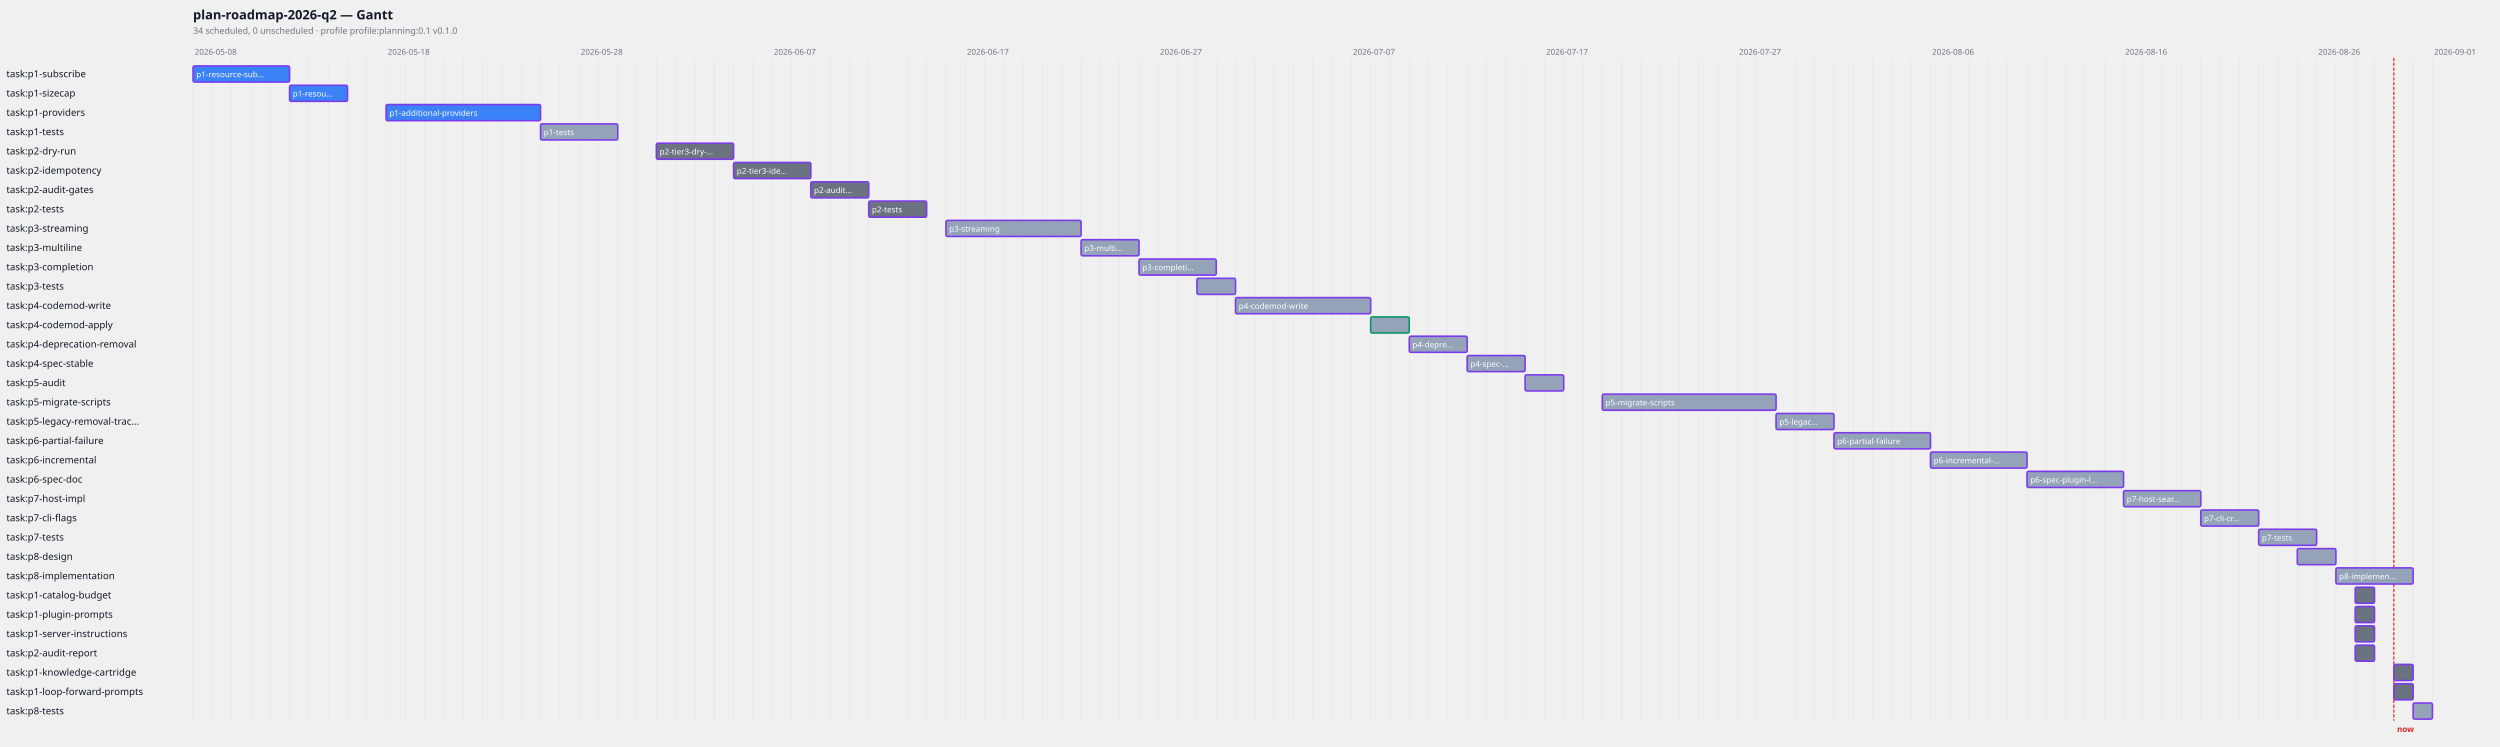
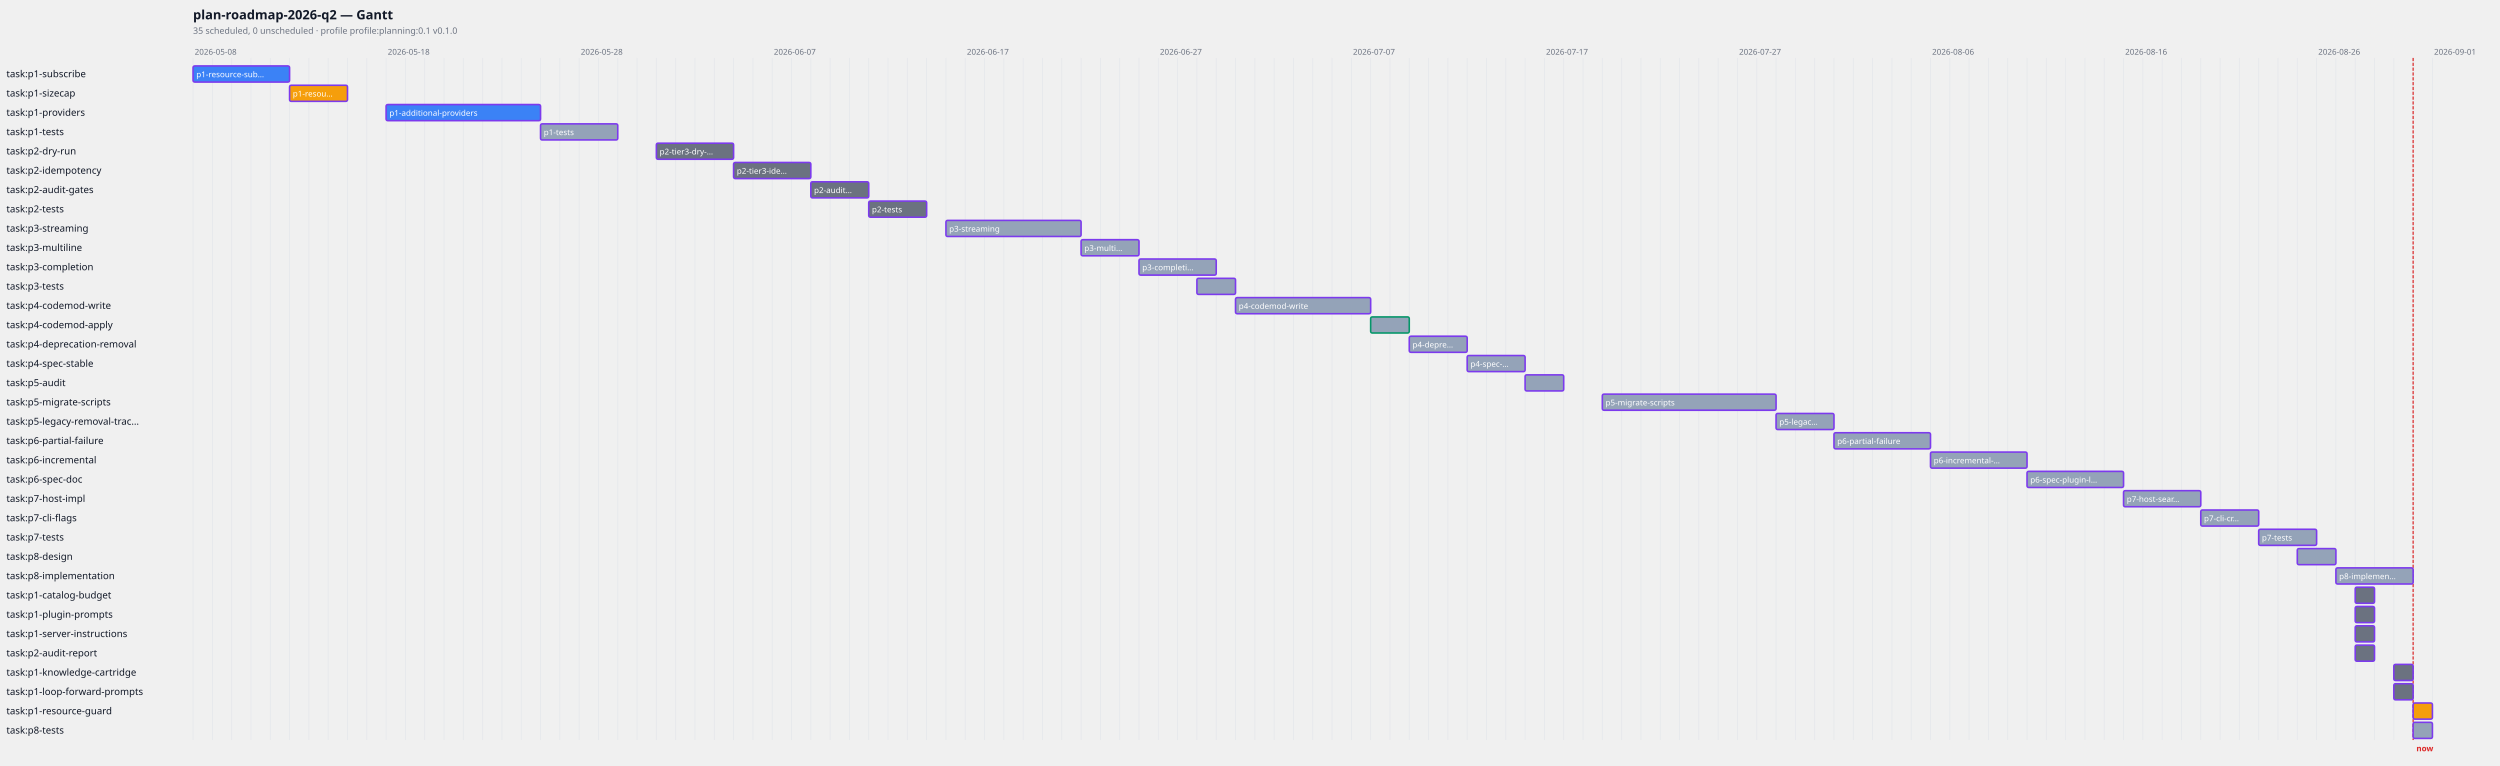
- <svg xmlns="http://www.w3.org/2000/svg" viewBox="0 0 3108 928" width="3108" height="928" font-family="sans-serif" font-size="12" role="img" aria-labelledby="gantt-title gantt-description">
+ <svg xmlns="http://www.w3.org/2000/svg" viewBox="0 0 3108 952" width="3108" height="952" font-family="sans-serif" font-size="12" role="img" aria-labelledby="gantt-title gantt-description">
  <style>
  .grid { stroke: #e5e7eb; stroke-width: 1; }
  .axis-label { fill: #6b7280; font-size: 10px; }
  .row-label { fill: #111827; font-size: 12px; }
  .row-label-summary { fill: #6b7280; font-size: 10px; }
  .now-line { stroke: #dc2626; stroke-width: 1.5; stroke-dasharray: 4 2; }
  .now-label { fill: #dc2626; font-size: 10px; font-weight: bold; }
  .title { fill: #111827; font-size: 16px; font-weight: bold; }
  .subtitle { fill: #6b7280; font-size: 11px; }
  .bar-text { fill: #ffffff; font-size: 10px; pointer-events: none; }
  .bar-ai { stroke: #2563eb; stroke-width: 2; }
  .bar-human { stroke: #059669; stroke-width: 2; }
  .bar-either { stroke: #7c3aed; stroke-width: 2; }
  .unscheduled-header { fill: #111827; font-size: 12px; font-weight: bold; }
  .unscheduled-row { fill: #6b7280; font-size: 11px; }
</style>
  <text class="title" x="240" y="24">plan-roadmap-2026-q2 — Gantt</text>
-   <text class="subtitle" x="240" y="42">34 scheduled, 0 unscheduled · profile profile:planning:0.1 v0.1.0</text>
-   <line class="grid" x1="240" y1="72" x2="240" y2="896" />
+   <text class="subtitle" x="240" y="42">35 scheduled, 0 unscheduled · profile profile:planning:0.1 v0.1.0</text>
+   <line class="grid" x1="240" y1="72" x2="240" y2="920" />
  <text class="axis-label" x="242" y="68">2026-05-08</text>
-   <line class="grid" x1="264" y1="72" x2="264" y2="896" />
-   <line class="grid" x1="288" y1="72" x2="288" y2="896" />
-   <line class="grid" x1="312" y1="72" x2="312" y2="896" />
-   <line class="grid" x1="336" y1="72" x2="336" y2="896" />
-   <line class="grid" x1="360" y1="72" x2="360" y2="896" />
-   <line class="grid" x1="384" y1="72" x2="384" y2="896" />
-   <line class="grid" x1="408" y1="72" x2="408" y2="896" />
-   <line class="grid" x1="432" y1="72" x2="432" y2="896" />
-   <line class="grid" x1="456" y1="72" x2="456" y2="896" />
-   <line class="grid" x1="480" y1="72" x2="480" y2="896" />
+   <line class="grid" x1="264" y1="72" x2="264" y2="920" />
+   <line class="grid" x1="288" y1="72" x2="288" y2="920" />
+   <line class="grid" x1="312" y1="72" x2="312" y2="920" />
+   <line class="grid" x1="336" y1="72" x2="336" y2="920" />
+   <line class="grid" x1="360" y1="72" x2="360" y2="920" />
+   <line class="grid" x1="384" y1="72" x2="384" y2="920" />
+   <line class="grid" x1="408" y1="72" x2="408" y2="920" />
+   <line class="grid" x1="432" y1="72" x2="432" y2="920" />
+   <line class="grid" x1="456" y1="72" x2="456" y2="920" />
+   <line class="grid" x1="480" y1="72" x2="480" y2="920" />
  <text class="axis-label" x="482" y="68">2026-05-18</text>
-   <line class="grid" x1="504" y1="72" x2="504" y2="896" />
-   <line class="grid" x1="528" y1="72" x2="528" y2="896" />
-   <line class="grid" x1="552" y1="72" x2="552" y2="896" />
-   <line class="grid" x1="576" y1="72" x2="576" y2="896" />
-   <line class="grid" x1="600" y1="72" x2="600" y2="896" />
-   <line class="grid" x1="624" y1="72" x2="624" y2="896" />
-   <line class="grid" x1="648" y1="72" x2="648" y2="896" />
-   <line class="grid" x1="672" y1="72" x2="672" y2="896" />
-   <line class="grid" x1="696" y1="72" x2="696" y2="896" />
-   <line class="grid" x1="720" y1="72" x2="720" y2="896" />
+   <line class="grid" x1="504" y1="72" x2="504" y2="920" />
+   <line class="grid" x1="528" y1="72" x2="528" y2="920" />
+   <line class="grid" x1="552" y1="72" x2="552" y2="920" />
+   <line class="grid" x1="576" y1="72" x2="576" y2="920" />
+   <line class="grid" x1="600" y1="72" x2="600" y2="920" />
+   <line class="grid" x1="624" y1="72" x2="624" y2="920" />
+   <line class="grid" x1="648" y1="72" x2="648" y2="920" />
+   <line class="grid" x1="672" y1="72" x2="672" y2="920" />
+   <line class="grid" x1="696" y1="72" x2="696" y2="920" />
+   <line class="grid" x1="720" y1="72" x2="720" y2="920" />
  <text class="axis-label" x="722" y="68">2026-05-28</text>
-   <line class="grid" x1="744" y1="72" x2="744" y2="896" />
-   <line class="grid" x1="768" y1="72" x2="768" y2="896" />
-   <line class="grid" x1="792" y1="72" x2="792" y2="896" />
-   <line class="grid" x1="816" y1="72" x2="816" y2="896" />
-   <line class="grid" x1="840" y1="72" x2="840" y2="896" />
-   <line class="grid" x1="864" y1="72" x2="864" y2="896" />
-   <line class="grid" x1="888" y1="72" x2="888" y2="896" />
-   <line class="grid" x1="912" y1="72" x2="912" y2="896" />
-   <line class="grid" x1="936" y1="72" x2="936" y2="896" />
-   <line class="grid" x1="960" y1="72" x2="960" y2="896" />
+   <line class="grid" x1="744" y1="72" x2="744" y2="920" />
+   <line class="grid" x1="768" y1="72" x2="768" y2="920" />
+   <line class="grid" x1="792" y1="72" x2="792" y2="920" />
+   <line class="grid" x1="816" y1="72" x2="816" y2="920" />
+   <line class="grid" x1="840" y1="72" x2="840" y2="920" />
+   <line class="grid" x1="864" y1="72" x2="864" y2="920" />
+   <line class="grid" x1="888" y1="72" x2="888" y2="920" />
+   <line class="grid" x1="912" y1="72" x2="912" y2="920" />
+   <line class="grid" x1="936" y1="72" x2="936" y2="920" />
+   <line class="grid" x1="960" y1="72" x2="960" y2="920" />
  <text class="axis-label" x="962" y="68">2026-06-07</text>
-   <line class="grid" x1="984" y1="72" x2="984" y2="896" />
-   <line class="grid" x1="1008" y1="72" x2="1008" y2="896" />
-   <line class="grid" x1="1032" y1="72" x2="1032" y2="896" />
-   <line class="grid" x1="1056" y1="72" x2="1056" y2="896" />
-   <line class="grid" x1="1080" y1="72" x2="1080" y2="896" />
-   <line class="grid" x1="1104" y1="72" x2="1104" y2="896" />
-   <line class="grid" x1="1128" y1="72" x2="1128" y2="896" />
-   <line class="grid" x1="1152" y1="72" x2="1152" y2="896" />
-   <line class="grid" x1="1176" y1="72" x2="1176" y2="896" />
-   <line class="grid" x1="1200" y1="72" x2="1200" y2="896" />
+   <line class="grid" x1="984" y1="72" x2="984" y2="920" />
+   <line class="grid" x1="1008" y1="72" x2="1008" y2="920" />
+   <line class="grid" x1="1032" y1="72" x2="1032" y2="920" />
+   <line class="grid" x1="1056" y1="72" x2="1056" y2="920" />
+   <line class="grid" x1="1080" y1="72" x2="1080" y2="920" />
+   <line class="grid" x1="1104" y1="72" x2="1104" y2="920" />
+   <line class="grid" x1="1128" y1="72" x2="1128" y2="920" />
+   <line class="grid" x1="1152" y1="72" x2="1152" y2="920" />
+   <line class="grid" x1="1176" y1="72" x2="1176" y2="920" />
+   <line class="grid" x1="1200" y1="72" x2="1200" y2="920" />
  <text class="axis-label" x="1202" y="68">2026-06-17</text>
-   <line class="grid" x1="1224" y1="72" x2="1224" y2="896" />
-   <line class="grid" x1="1248" y1="72" x2="1248" y2="896" />
-   <line class="grid" x1="1272" y1="72" x2="1272" y2="896" />
-   <line class="grid" x1="1296" y1="72" x2="1296" y2="896" />
-   <line class="grid" x1="1320" y1="72" x2="1320" y2="896" />
-   <line class="grid" x1="1344" y1="72" x2="1344" y2="896" />
-   <line class="grid" x1="1368" y1="72" x2="1368" y2="896" />
-   <line class="grid" x1="1392" y1="72" x2="1392" y2="896" />
-   <line class="grid" x1="1416" y1="72" x2="1416" y2="896" />
-   <line class="grid" x1="1440" y1="72" x2="1440" y2="896" />
+   <line class="grid" x1="1224" y1="72" x2="1224" y2="920" />
+   <line class="grid" x1="1248" y1="72" x2="1248" y2="920" />
+   <line class="grid" x1="1272" y1="72" x2="1272" y2="920" />
+   <line class="grid" x1="1296" y1="72" x2="1296" y2="920" />
+   <line class="grid" x1="1320" y1="72" x2="1320" y2="920" />
+   <line class="grid" x1="1344" y1="72" x2="1344" y2="920" />
+   <line class="grid" x1="1368" y1="72" x2="1368" y2="920" />
+   <line class="grid" x1="1392" y1="72" x2="1392" y2="920" />
+   <line class="grid" x1="1416" y1="72" x2="1416" y2="920" />
+   <line class="grid" x1="1440" y1="72" x2="1440" y2="920" />
  <text class="axis-label" x="1442" y="68">2026-06-27</text>
-   <line class="grid" x1="1464" y1="72" x2="1464" y2="896" />
-   <line class="grid" x1="1488" y1="72" x2="1488" y2="896" />
-   <line class="grid" x1="1512" y1="72" x2="1512" y2="896" />
-   <line class="grid" x1="1536" y1="72" x2="1536" y2="896" />
-   <line class="grid" x1="1560" y1="72" x2="1560" y2="896" />
-   <line class="grid" x1="1584" y1="72" x2="1584" y2="896" />
-   <line class="grid" x1="1608" y1="72" x2="1608" y2="896" />
-   <line class="grid" x1="1632" y1="72" x2="1632" y2="896" />
-   <line class="grid" x1="1656" y1="72" x2="1656" y2="896" />
-   <line class="grid" x1="1680" y1="72" x2="1680" y2="896" />
+   <line class="grid" x1="1464" y1="72" x2="1464" y2="920" />
+   <line class="grid" x1="1488" y1="72" x2="1488" y2="920" />
+   <line class="grid" x1="1512" y1="72" x2="1512" y2="920" />
+   <line class="grid" x1="1536" y1="72" x2="1536" y2="920" />
+   <line class="grid" x1="1560" y1="72" x2="1560" y2="920" />
+   <line class="grid" x1="1584" y1="72" x2="1584" y2="920" />
+   <line class="grid" x1="1608" y1="72" x2="1608" y2="920" />
+   <line class="grid" x1="1632" y1="72" x2="1632" y2="920" />
+   <line class="grid" x1="1656" y1="72" x2="1656" y2="920" />
+   <line class="grid" x1="1680" y1="72" x2="1680" y2="920" />
  <text class="axis-label" x="1682" y="68">2026-07-07</text>
-   <line class="grid" x1="1704" y1="72" x2="1704" y2="896" />
-   <line class="grid" x1="1728" y1="72" x2="1728" y2="896" />
-   <line class="grid" x1="1752" y1="72" x2="1752" y2="896" />
-   <line class="grid" x1="1776" y1="72" x2="1776" y2="896" />
-   <line class="grid" x1="1800" y1="72" x2="1800" y2="896" />
-   <line class="grid" x1="1824" y1="72" x2="1824" y2="896" />
-   <line class="grid" x1="1848" y1="72" x2="1848" y2="896" />
-   <line class="grid" x1="1872" y1="72" x2="1872" y2="896" />
-   <line class="grid" x1="1896" y1="72" x2="1896" y2="896" />
-   <line class="grid" x1="1920" y1="72" x2="1920" y2="896" />
+   <line class="grid" x1="1704" y1="72" x2="1704" y2="920" />
+   <line class="grid" x1="1728" y1="72" x2="1728" y2="920" />
+   <line class="grid" x1="1752" y1="72" x2="1752" y2="920" />
+   <line class="grid" x1="1776" y1="72" x2="1776" y2="920" />
+   <line class="grid" x1="1800" y1="72" x2="1800" y2="920" />
+   <line class="grid" x1="1824" y1="72" x2="1824" y2="920" />
+   <line class="grid" x1="1848" y1="72" x2="1848" y2="920" />
+   <line class="grid" x1="1872" y1="72" x2="1872" y2="920" />
+   <line class="grid" x1="1896" y1="72" x2="1896" y2="920" />
+   <line class="grid" x1="1920" y1="72" x2="1920" y2="920" />
  <text class="axis-label" x="1922" y="68">2026-07-17</text>
-   <line class="grid" x1="1944" y1="72" x2="1944" y2="896" />
-   <line class="grid" x1="1968" y1="72" x2="1968" y2="896" />
-   <line class="grid" x1="1992" y1="72" x2="1992" y2="896" />
-   <line class="grid" x1="2016" y1="72" x2="2016" y2="896" />
-   <line class="grid" x1="2040" y1="72" x2="2040" y2="896" />
-   <line class="grid" x1="2064" y1="72" x2="2064" y2="896" />
-   <line class="grid" x1="2088" y1="72" x2="2088" y2="896" />
-   <line class="grid" x1="2112" y1="72" x2="2112" y2="896" />
-   <line class="grid" x1="2136" y1="72" x2="2136" y2="896" />
-   <line class="grid" x1="2160" y1="72" x2="2160" y2="896" />
+   <line class="grid" x1="1944" y1="72" x2="1944" y2="920" />
+   <line class="grid" x1="1968" y1="72" x2="1968" y2="920" />
+   <line class="grid" x1="1992" y1="72" x2="1992" y2="920" />
+   <line class="grid" x1="2016" y1="72" x2="2016" y2="920" />
+   <line class="grid" x1="2040" y1="72" x2="2040" y2="920" />
+   <line class="grid" x1="2064" y1="72" x2="2064" y2="920" />
+   <line class="grid" x1="2088" y1="72" x2="2088" y2="920" />
+   <line class="grid" x1="2112" y1="72" x2="2112" y2="920" />
+   <line class="grid" x1="2136" y1="72" x2="2136" y2="920" />
+   <line class="grid" x1="2160" y1="72" x2="2160" y2="920" />
  <text class="axis-label" x="2162" y="68">2026-07-27</text>
-   <line class="grid" x1="2184" y1="72" x2="2184" y2="896" />
-   <line class="grid" x1="2208" y1="72" x2="2208" y2="896" />
-   <line class="grid" x1="2232" y1="72" x2="2232" y2="896" />
-   <line class="grid" x1="2256" y1="72" x2="2256" y2="896" />
-   <line class="grid" x1="2280" y1="72" x2="2280" y2="896" />
-   <line class="grid" x1="2304" y1="72" x2="2304" y2="896" />
-   <line class="grid" x1="2328" y1="72" x2="2328" y2="896" />
-   <line class="grid" x1="2352" y1="72" x2="2352" y2="896" />
-   <line class="grid" x1="2376" y1="72" x2="2376" y2="896" />
-   <line class="grid" x1="2400" y1="72" x2="2400" y2="896" />
+   <line class="grid" x1="2184" y1="72" x2="2184" y2="920" />
+   <line class="grid" x1="2208" y1="72" x2="2208" y2="920" />
+   <line class="grid" x1="2232" y1="72" x2="2232" y2="920" />
+   <line class="grid" x1="2256" y1="72" x2="2256" y2="920" />
+   <line class="grid" x1="2280" y1="72" x2="2280" y2="920" />
+   <line class="grid" x1="2304" y1="72" x2="2304" y2="920" />
+   <line class="grid" x1="2328" y1="72" x2="2328" y2="920" />
+   <line class="grid" x1="2352" y1="72" x2="2352" y2="920" />
+   <line class="grid" x1="2376" y1="72" x2="2376" y2="920" />
+   <line class="grid" x1="2400" y1="72" x2="2400" y2="920" />
  <text class="axis-label" x="2402" y="68">2026-08-06</text>
-   <line class="grid" x1="2424" y1="72" x2="2424" y2="896" />
-   <line class="grid" x1="2448" y1="72" x2="2448" y2="896" />
-   <line class="grid" x1="2472" y1="72" x2="2472" y2="896" />
-   <line class="grid" x1="2496" y1="72" x2="2496" y2="896" />
-   <line class="grid" x1="2520" y1="72" x2="2520" y2="896" />
-   <line class="grid" x1="2544" y1="72" x2="2544" y2="896" />
-   <line class="grid" x1="2568" y1="72" x2="2568" y2="896" />
-   <line class="grid" x1="2592" y1="72" x2="2592" y2="896" />
-   <line class="grid" x1="2616" y1="72" x2="2616" y2="896" />
-   <line class="grid" x1="2640" y1="72" x2="2640" y2="896" />
+   <line class="grid" x1="2424" y1="72" x2="2424" y2="920" />
+   <line class="grid" x1="2448" y1="72" x2="2448" y2="920" />
+   <line class="grid" x1="2472" y1="72" x2="2472" y2="920" />
+   <line class="grid" x1="2496" y1="72" x2="2496" y2="920" />
+   <line class="grid" x1="2520" y1="72" x2="2520" y2="920" />
+   <line class="grid" x1="2544" y1="72" x2="2544" y2="920" />
+   <line class="grid" x1="2568" y1="72" x2="2568" y2="920" />
+   <line class="grid" x1="2592" y1="72" x2="2592" y2="920" />
+   <line class="grid" x1="2616" y1="72" x2="2616" y2="920" />
+   <line class="grid" x1="2640" y1="72" x2="2640" y2="920" />
  <text class="axis-label" x="2642" y="68">2026-08-16</text>
-   <line class="grid" x1="2664" y1="72" x2="2664" y2="896" />
-   <line class="grid" x1="2688" y1="72" x2="2688" y2="896" />
-   <line class="grid" x1="2712" y1="72" x2="2712" y2="896" />
-   <line class="grid" x1="2736" y1="72" x2="2736" y2="896" />
-   <line class="grid" x1="2760" y1="72" x2="2760" y2="896" />
-   <line class="grid" x1="2784" y1="72" x2="2784" y2="896" />
-   <line class="grid" x1="2808" y1="72" x2="2808" y2="896" />
-   <line class="grid" x1="2832" y1="72" x2="2832" y2="896" />
-   <line class="grid" x1="2856" y1="72" x2="2856" y2="896" />
-   <line class="grid" x1="2880" y1="72" x2="2880" y2="896" />
+   <line class="grid" x1="2664" y1="72" x2="2664" y2="920" />
+   <line class="grid" x1="2688" y1="72" x2="2688" y2="920" />
+   <line class="grid" x1="2712" y1="72" x2="2712" y2="920" />
+   <line class="grid" x1="2736" y1="72" x2="2736" y2="920" />
+   <line class="grid" x1="2760" y1="72" x2="2760" y2="920" />
+   <line class="grid" x1="2784" y1="72" x2="2784" y2="920" />
+   <line class="grid" x1="2808" y1="72" x2="2808" y2="920" />
+   <line class="grid" x1="2832" y1="72" x2="2832" y2="920" />
+   <line class="grid" x1="2856" y1="72" x2="2856" y2="920" />
+   <line class="grid" x1="2880" y1="72" x2="2880" y2="920" />
  <text class="axis-label" x="2882" y="68">2026-08-26</text>
-   <line class="grid" x1="2904" y1="72" x2="2904" y2="896" />
-   <line class="grid" x1="2928" y1="72" x2="2928" y2="896" />
-   <line class="grid" x1="2952" y1="72" x2="2952" y2="896" />
-   <line class="grid" x1="2976" y1="72" x2="2976" y2="896" />
-   <line class="grid" x1="3000" y1="72" x2="3000" y2="896" />
-   <line class="grid" x1="3024" y1="72" x2="3024" y2="896" />
+   <line class="grid" x1="2904" y1="72" x2="2904" y2="920" />
+   <line class="grid" x1="2928" y1="72" x2="2928" y2="920" />
+   <line class="grid" x1="2952" y1="72" x2="2952" y2="920" />
+   <line class="grid" x1="2976" y1="72" x2="2976" y2="920" />
+   <line class="grid" x1="3000" y1="72" x2="3000" y2="920" />
+   <line class="grid" x1="3024" y1="72" x2="3024" y2="920" />
  <text class="axis-label" x="3026" y="68">2026-09-01</text>
-   <line class="now-line" x1="2976" y1="72" x2="2976" y2="896" />
-   <text class="now-label" x="2980" y="910">now</text>
+   <line class="now-line" x1="3000" y1="72" x2="3000" y2="920" />
+   <text class="now-label" x="3004" y="934">now</text>
  <text class="row-label" x="8" y="96">task:p1-subscribe</text>
  <rect class="bar-either" x="240" y="82" width="120" height="20" fill="#3b82f6" rx="2" ry="2" />
  <text class="bar-text" x="244" y="96">p1-resource-sub…</text>
  <text class="row-label" x="8" y="120">task:p1-sizecap</text>
-   <rect class="bar-either" x="360" y="106" width="72" height="20" fill="#3b82f6" rx="2" ry="2" />
+   <rect class="bar-either" x="360" y="106" width="72" height="20" fill="#f59e0b" rx="2" ry="2" />
  <text class="bar-text" x="364" y="120">p1-resou…</text>
  <text class="row-label" x="8" y="144">task:p1-providers</text>
  <rect class="bar-either" x="480" y="130" width="192" height="20" fill="#3b82f6" rx="2" ry="2" />
  <text class="bar-text" x="484" y="144">p1-additional-providers</text>
  <text class="row-label" x="8" y="168">task:p1-tests</text>
  <rect class="bar-either" x="672" y="154" width="96" height="20" fill="#94a3b8" rx="2" ry="2" />
  <text class="bar-text" x="676" y="168">p1-tests</text>
  <text class="row-label" x="8" y="192">task:p2-dry-run</text>
  <rect class="bar-either" x="816" y="178" width="96" height="20" fill="#6b7280" rx="2" ry="2" />
  <text class="bar-text" x="820" y="192">p2-tier3-dry-…</text>
  <text class="row-label" x="8" y="216">task:p2-idempotency</text>
  <rect class="bar-either" x="912" y="202" width="96" height="20" fill="#6b7280" rx="2" ry="2" />
  <text class="bar-text" x="916" y="216">p2-tier3-ide…</text>
  <text class="row-label" x="8" y="240">task:p2-audit-gates</text>
  <rect class="bar-either" x="1008" y="226" width="72" height="20" fill="#6b7280" rx="2" ry="2" />
  <text class="bar-text" x="1012" y="240">p2-audit…</text>
  <text class="row-label" x="8" y="264">task:p2-tests</text>
  <rect class="bar-either" x="1080" y="250" width="72" height="20" fill="#6b7280" rx="2" ry="2" />
  <text class="bar-text" x="1084" y="264">p2-tests</text>
  <text class="row-label" x="8" y="288">task:p3-streaming</text>
  <rect class="bar-either" x="1176" y="274" width="168" height="20" fill="#94a3b8" rx="2" ry="2" />
  <text class="bar-text" x="1180" y="288">p3-streaming</text>
  <text class="row-label" x="8" y="312">task:p3-multiline</text>
  <rect class="bar-either" x="1344" y="298" width="72" height="20" fill="#94a3b8" rx="2" ry="2" />
  <text class="bar-text" x="1348" y="312">p3-multi…</text>
  <text class="row-label" x="8" y="336">task:p3-completion</text>
  <rect class="bar-either" x="1416" y="322" width="96" height="20" fill="#94a3b8" rx="2" ry="2" />
  <text class="bar-text" x="1420" y="336">p3-completi…</text>
  <text class="row-label" x="8" y="360">task:p3-tests</text>
  <rect class="bar-either" x="1488" y="346" width="48" height="20" fill="#94a3b8" rx="2" ry="2" />
  <text class="row-label" x="8" y="384">task:p4-codemod-write</text>
  <rect class="bar-either" x="1536" y="370" width="168" height="20" fill="#94a3b8" rx="2" ry="2" />
  <text class="bar-text" x="1540" y="384">p4-codemod-write</text>
  <text class="row-label" x="8" y="408">task:p4-codemod-apply</text>
  <rect class="bar-human" x="1704" y="394" width="48" height="20" fill="#94a3b8" rx="2" ry="2" />
  <text class="row-label" x="8" y="432">task:p4-deprecation-removal</text>
  <rect class="bar-either" x="1752" y="418" width="72" height="20" fill="#94a3b8" rx="2" ry="2" />
  <text class="bar-text" x="1756" y="432">p4-depre…</text>
  <text class="row-label" x="8" y="456">task:p4-spec-stable</text>
  <rect class="bar-either" x="1824" y="442" width="72" height="20" fill="#94a3b8" rx="2" ry="2" />
  <text class="bar-text" x="1828" y="456">p4-spec-…</text>
  <text class="row-label" x="8" y="480">task:p5-audit</text>
  <rect class="bar-either" x="1896" y="466" width="48" height="20" fill="#94a3b8" rx="2" ry="2" />
  <text class="row-label" x="8" y="504">task:p5-migrate-scripts</text>
  <rect class="bar-either" x="1992" y="490" width="216" height="20" fill="#94a3b8" rx="2" ry="2" />
  <text class="bar-text" x="1996" y="504">p5-migrate-scripts</text>
  <text class="row-label" x="8" y="528">task:p5-legacy-removal-trac…</text>
  <rect class="bar-either" x="2208" y="514" width="72" height="20" fill="#94a3b8" rx="2" ry="2" />
  <text class="bar-text" x="2212" y="528">p5-legac…</text>
  <text class="row-label" x="8" y="552">task:p6-partial-failure</text>
  <rect class="bar-either" x="2280" y="538" width="120" height="20" fill="#94a3b8" rx="2" ry="2" />
  <text class="bar-text" x="2284" y="552">p6-partial-failure</text>
  <text class="row-label" x="8" y="576">task:p6-incremental</text>
  <rect class="bar-either" x="2400" y="562" width="120" height="20" fill="#94a3b8" rx="2" ry="2" />
  <text class="bar-text" x="2404" y="576">p6-incremental-…</text>
  <text class="row-label" x="8" y="600">task:p6-spec-doc</text>
  <rect class="bar-either" x="2520" y="586" width="120" height="20" fill="#94a3b8" rx="2" ry="2" />
  <text class="bar-text" x="2524" y="600">p6-spec-plugin-l…</text>
  <text class="row-label" x="8" y="624">task:p7-host-impl</text>
  <rect class="bar-either" x="2640" y="610" width="96" height="20" fill="#94a3b8" rx="2" ry="2" />
  <text class="bar-text" x="2644" y="624">p7-host-sear…</text>
  <text class="row-label" x="8" y="648">task:p7-cli-flags</text>
  <rect class="bar-either" x="2736" y="634" width="72" height="20" fill="#94a3b8" rx="2" ry="2" />
  <text class="bar-text" x="2740" y="648">p7-cli-cr…</text>
  <text class="row-label" x="8" y="672">task:p7-tests</text>
  <rect class="bar-either" x="2808" y="658" width="72" height="20" fill="#94a3b8" rx="2" ry="2" />
  <text class="bar-text" x="2812" y="672">p7-tests</text>
  <text class="row-label" x="8" y="696">task:p8-design</text>
  <rect class="bar-either" x="2856" y="682" width="48" height="20" fill="#94a3b8" rx="2" ry="2" />
  <text class="row-label" x="8" y="720">task:p8-implementation</text>
  <rect class="bar-either" x="2904" y="706" width="96" height="20" fill="#94a3b8" rx="2" ry="2" />
  <text class="bar-text" x="2908" y="720">p8-implemen…</text>
  <text class="row-label" x="8" y="744">task:p1-catalog-budget</text>
  <rect class="bar-either" x="2928" y="730" width="24" height="20" fill="#6b7280" rx="2" ry="2" />
  <text class="row-label" x="8" y="768">task:p1-plugin-prompts</text>
  <rect class="bar-either" x="2928" y="754" width="24" height="20" fill="#6b7280" rx="2" ry="2" />
  <text class="row-label" x="8" y="792">task:p1-server-instructions</text>
  <rect class="bar-either" x="2928" y="778" width="24" height="20" fill="#6b7280" rx="2" ry="2" />
  <text class="row-label" x="8" y="816">task:p2-audit-report</text>
  <rect class="bar-either" x="2928" y="802" width="24" height="20" fill="#6b7280" rx="2" ry="2" />
  <text class="row-label" x="8" y="840">task:p1-knowledge-cartridge</text>
  <rect class="bar-either" x="2976" y="826" width="24" height="20" fill="#6b7280" rx="2" ry="2" />
  <text class="row-label" x="8" y="864">task:p1-loop-forward-prompts</text>
  <rect class="bar-either" x="2976" y="850" width="24" height="20" fill="#6b7280" rx="2" ry="2" />
-   <text class="row-label" x="8" y="888">task:p8-tests</text>
-   <rect class="bar-either" x="3000" y="874" width="24" height="20" fill="#94a3b8" rx="2" ry="2" />
+   <text class="row-label" x="8" y="888">task:p1-resource-guard</text>
+   <rect class="bar-either" x="3000" y="874" width="24" height="20" fill="#f59e0b" rx="2" ry="2" />
+   <text class="row-label" x="8" y="912">task:p8-tests</text>
+   <rect class="bar-either" x="3000" y="898" width="24" height="20" fill="#94a3b8" rx="2" ry="2" />
</svg>
